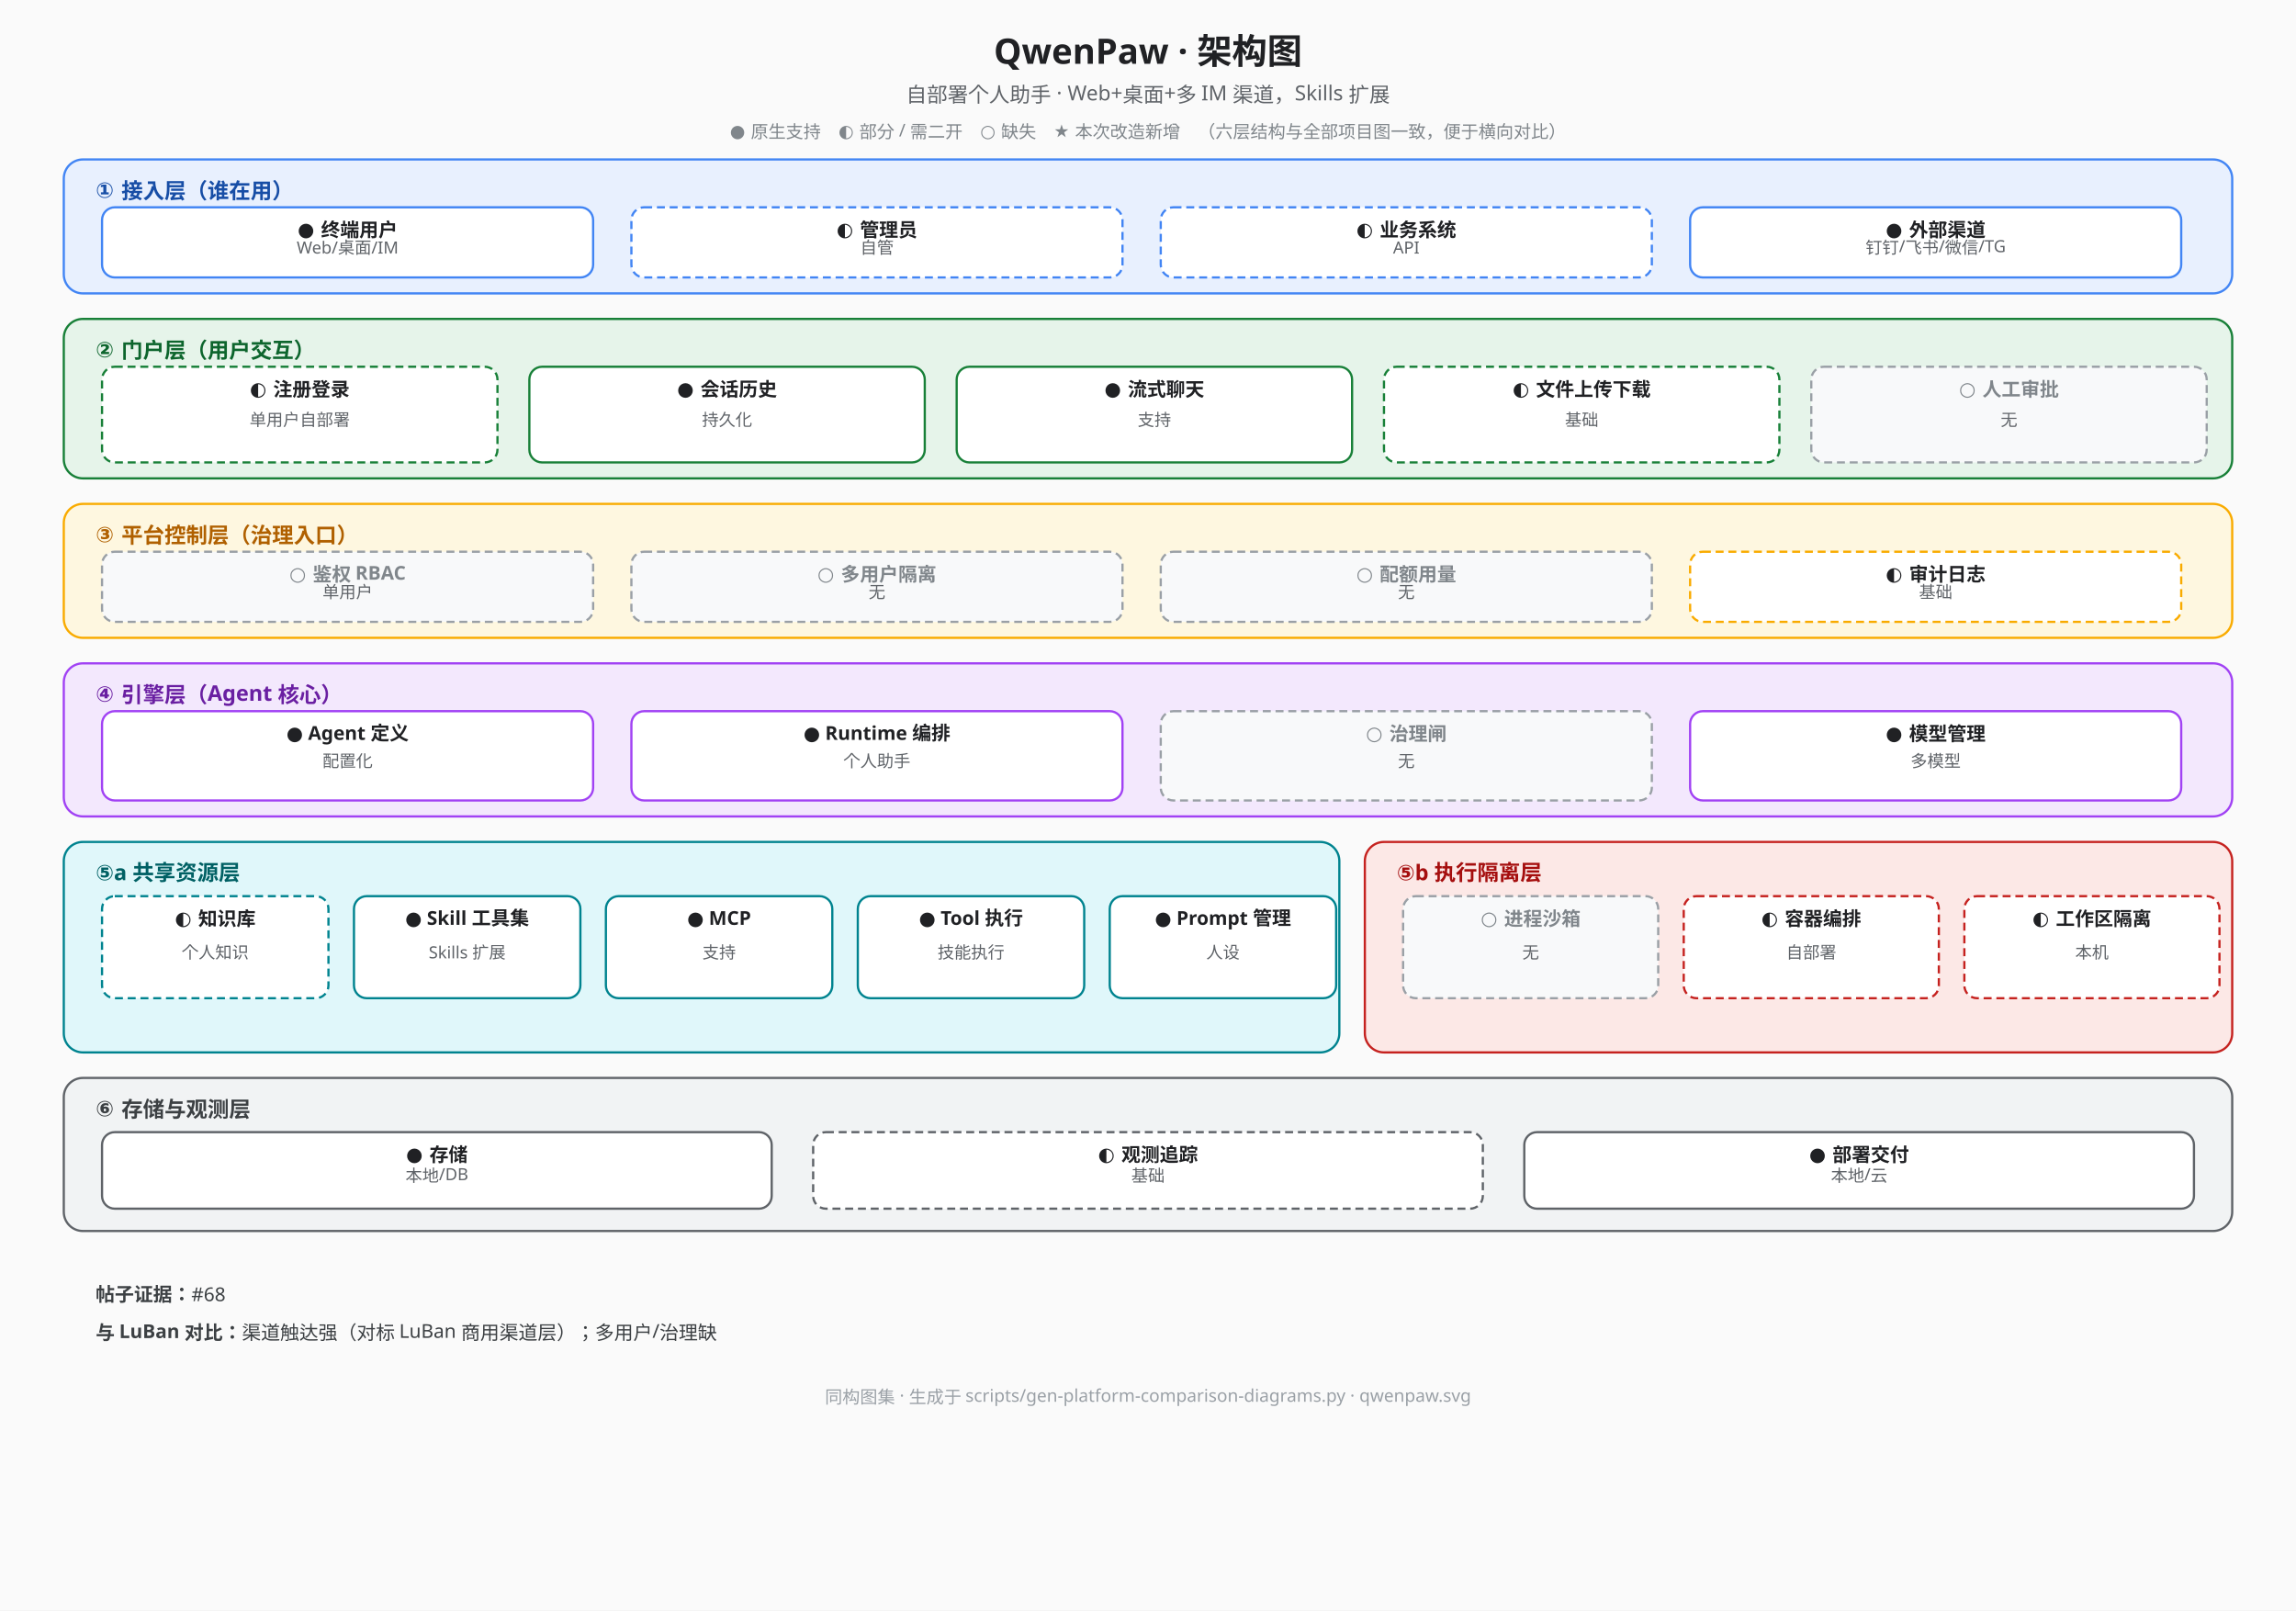
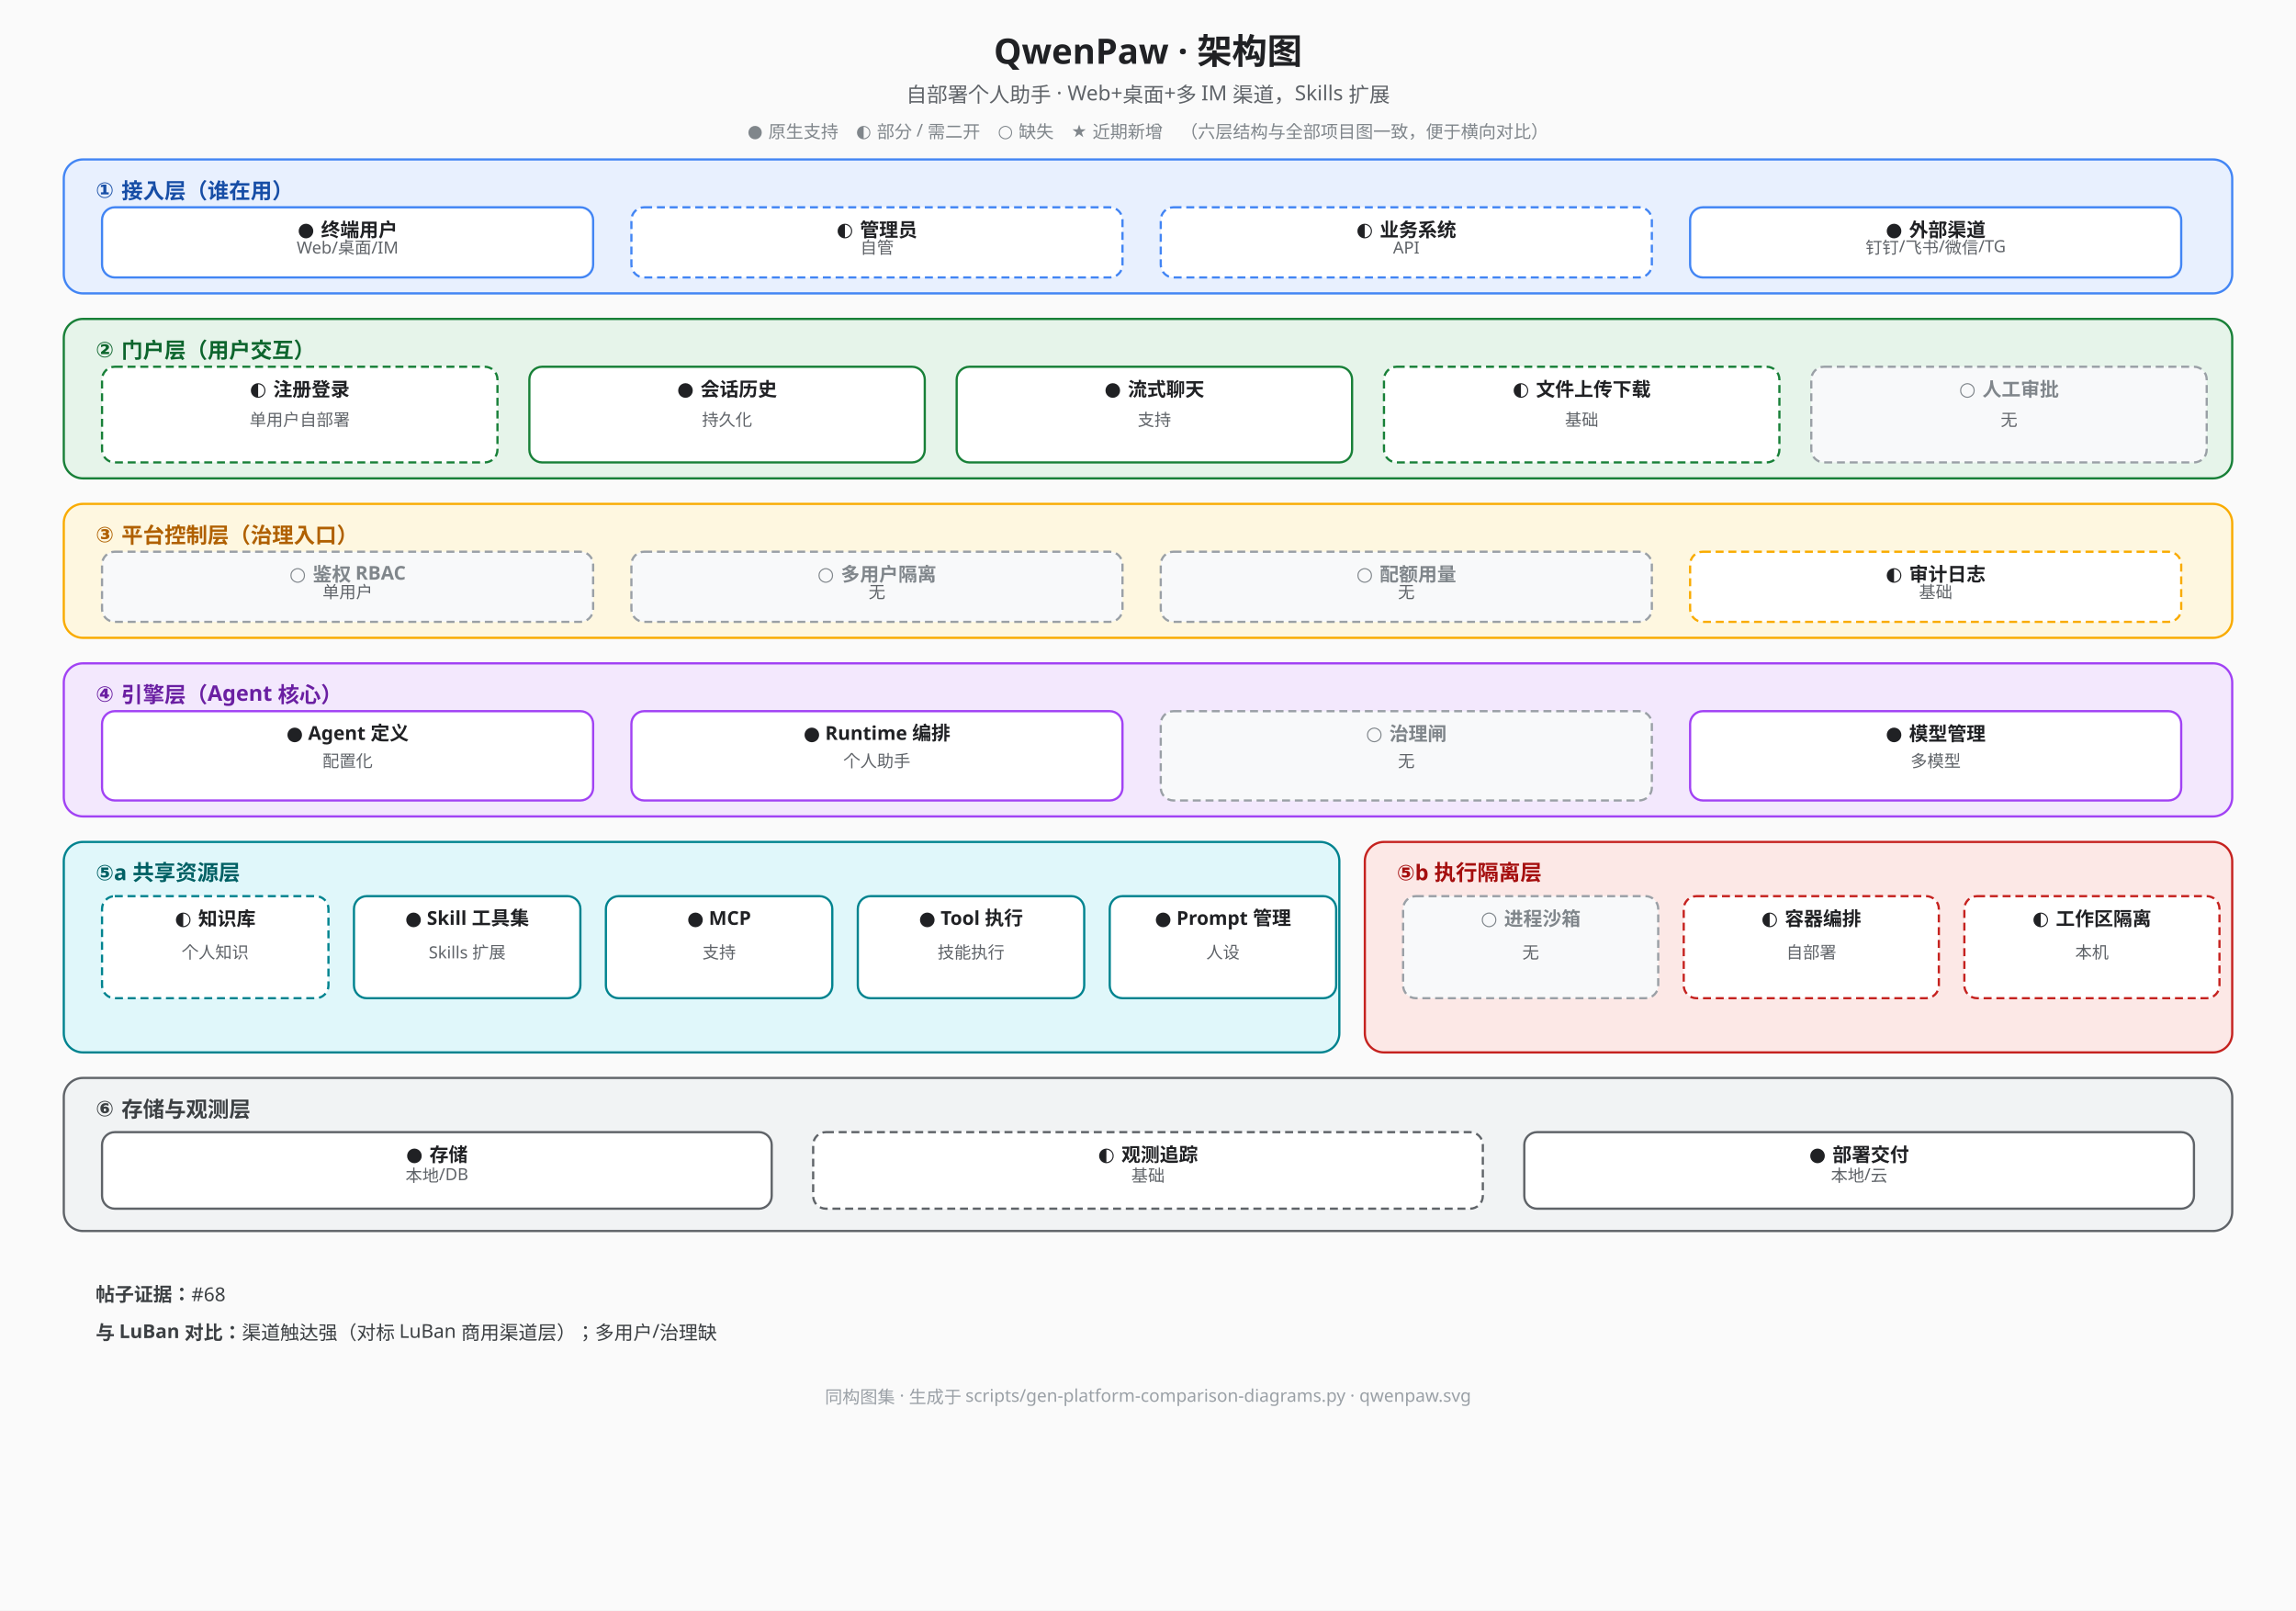
<svg xmlns="http://www.w3.org/2000/svg" width="1440" height="1010" viewBox="0 0 1440 1010" font-family="'PingFang SC','Microsoft YaHei',sans-serif">
  <rect width="1440" height="1010" fill="#FAFAFA" />
  <text x="720.0" y="40" text-anchor="middle" font-size="22" font-weight="700" fill="#202124">QwenPaw · 架构图</text>
  <text x="720.0" y="64" text-anchor="middle" font-size="13" fill="#5F6368">自部署个人助手 · Web+桌面+多 IM 渠道，Skills 扩展</text>
-   <text x="720.0" y="86" text-anchor="middle" font-size="11" fill="#80868B">● 原生支持　◐ 部分 / 需二开　○ 缺失　★ 本次改造新增　（六层结构与全部项目图一致，便于横向对比）</text>
+   <text x="720.0" y="86" text-anchor="middle" font-size="11" fill="#80868B">● 原生支持　◐ 部分 / 需二开　○ 缺失　★ 近期新增　（六层结构与全部项目图一致，便于横向对比）</text>
  <rect x="40" y="100" width="1360" height="84" rx="12" fill="#E8F0FE" stroke="#4285F4" stroke-width="1.4" />
  <text x="60" y="124" font-size="13.5" font-weight="700" fill="#174EA6">① 接入层（谁在用）</text>
  <rect x="64" y="130" width="308" height="44" rx="8" fill="#FFFFFF" stroke="#4285F4" stroke-width="1.4" />
  <text x="218.0" y="148" text-anchor="middle" font-size="12" font-weight="600" fill="#202124">● 终端用户</text>
  <text x="218.0" y="159.0" text-anchor="middle" font-size="10.5" fill="#5F6368">Web/桌面/IM</text>
  <rect x="396" y="130" width="308" height="44" rx="8" fill="#FFFFFF" stroke="#4285F4" stroke-dasharray="5 3" stroke-width="1.4" />
  <text x="550.0" y="148" text-anchor="middle" font-size="12" font-weight="600" fill="#202124">◐ 管理员</text>
  <text x="550.0" y="159.0" text-anchor="middle" font-size="10.5" fill="#5F6368">自管</text>
  <rect x="728" y="130" width="308" height="44" rx="8" fill="#FFFFFF" stroke="#4285F4" stroke-dasharray="5 3" stroke-width="1.4" />
  <text x="882.0" y="148" text-anchor="middle" font-size="12" font-weight="600" fill="#202124">◐ 业务系统</text>
  <text x="882.0" y="159.0" text-anchor="middle" font-size="10.5" fill="#5F6368">API</text>
  <rect x="1060" y="130" width="308" height="44" rx="8" fill="#FFFFFF" stroke="#4285F4" stroke-width="1.4" />
  <text x="1214.0" y="148" text-anchor="middle" font-size="12" font-weight="600" fill="#202124">● 外部渠道</text>
  <text x="1214.0" y="159.0" text-anchor="middle" font-size="10.5" fill="#5F6368">钉钉/飞书/微信/TG</text>
  <rect x="40" y="200" width="1360" height="100" rx="12" fill="#E6F4EA" stroke="#188038" stroke-width="1.4" />
  <text x="60" y="224" font-size="13.5" font-weight="700" fill="#0D652D">② 门户层（用户交互）</text>
  <rect x="64" y="230" width="248" height="60" rx="8" fill="#FFFFFF" stroke="#188038" stroke-dasharray="5 3" stroke-width="1.4" />
  <text x="188.0" y="248" text-anchor="middle" font-size="12" font-weight="600" fill="#202124">◐ 注册登录</text>
  <text x="188.0" y="267.0" text-anchor="middle" font-size="10.5" fill="#5F6368">单用户自部署</text>
  <rect x="332" y="230" width="248" height="60" rx="8" fill="#FFFFFF" stroke="#188038" stroke-width="1.4" />
  <text x="456.0" y="248" text-anchor="middle" font-size="12" font-weight="600" fill="#202124">● 会话历史</text>
  <text x="456.0" y="267.0" text-anchor="middle" font-size="10.5" fill="#5F6368">持久化</text>
  <rect x="600" y="230" width="248" height="60" rx="8" fill="#FFFFFF" stroke="#188038" stroke-width="1.4" />
  <text x="724.0" y="248" text-anchor="middle" font-size="12" font-weight="600" fill="#202124">● 流式聊天</text>
  <text x="724.0" y="267.0" text-anchor="middle" font-size="10.5" fill="#5F6368">支持</text>
  <rect x="868" y="230" width="248" height="60" rx="8" fill="#FFFFFF" stroke="#188038" stroke-dasharray="5 3" stroke-width="1.4" />
  <text x="992.0" y="248" text-anchor="middle" font-size="12" font-weight="600" fill="#202124">◐ 文件上传下载</text>
  <text x="992.0" y="267.0" text-anchor="middle" font-size="10.5" fill="#5F6368">基础</text>
  <rect x="1136" y="230" width="248" height="60" rx="8" fill="#F8F9FA" stroke="#9AA0A6" stroke-dasharray="5 3" stroke-width="1.4" />
  <text x="1260.0" y="248" text-anchor="middle" font-size="12" font-weight="600" fill="#80868B">○ 人工审批</text>
  <text x="1260.0" y="267.0" text-anchor="middle" font-size="10.5" fill="#5F6368">无</text>
  <rect x="40" y="316" width="1360" height="84" rx="12" fill="#FEF7E0" stroke="#F9AB00" stroke-width="1.4" />
  <text x="60" y="340" font-size="13.5" font-weight="700" fill="#B06000">③ 平台控制层（治理入口）</text>
  <rect x="64" y="346" width="308" height="44" rx="8" fill="#F8F9FA" stroke="#9AA0A6" stroke-dasharray="5 3" stroke-width="1.4" />
  <text x="218.0" y="364" text-anchor="middle" font-size="12" font-weight="600" fill="#80868B">○ 鉴权 RBAC</text>
  <text x="218.0" y="375.0" text-anchor="middle" font-size="10.5" fill="#5F6368">单用户</text>
  <rect x="396" y="346" width="308" height="44" rx="8" fill="#F8F9FA" stroke="#9AA0A6" stroke-dasharray="5 3" stroke-width="1.4" />
  <text x="550.0" y="364" text-anchor="middle" font-size="12" font-weight="600" fill="#80868B">○ 多用户隔离</text>
  <text x="550.0" y="375.0" text-anchor="middle" font-size="10.5" fill="#5F6368">无</text>
  <rect x="728" y="346" width="308" height="44" rx="8" fill="#F8F9FA" stroke="#9AA0A6" stroke-dasharray="5 3" stroke-width="1.4" />
  <text x="882.0" y="364" text-anchor="middle" font-size="12" font-weight="600" fill="#80868B">○ 配额用量</text>
  <text x="882.0" y="375.0" text-anchor="middle" font-size="10.5" fill="#5F6368">无</text>
  <rect x="1060" y="346" width="308" height="44" rx="8" fill="#FFFFFF" stroke="#F9AB00" stroke-dasharray="5 3" stroke-width="1.4" />
  <text x="1214.0" y="364" text-anchor="middle" font-size="12" font-weight="600" fill="#202124">◐ 审计日志</text>
  <text x="1214.0" y="375.0" text-anchor="middle" font-size="10.5" fill="#5F6368">基础</text>
  <rect x="40" y="416" width="1360" height="96" rx="12" fill="#F3E8FD" stroke="#A142F4" stroke-width="1.4" />
  <text x="60" y="440" font-size="13.5" font-weight="700" fill="#6A1FA2">④ 引擎层（Agent 核心）</text>
  <rect x="64" y="446" width="308" height="56" rx="8" fill="#FFFFFF" stroke="#A142F4" stroke-width="1.4" />
  <text x="218.0" y="464" text-anchor="middle" font-size="12" font-weight="600" fill="#202124">● Agent 定义</text>
  <text x="218.0" y="481.0" text-anchor="middle" font-size="10.5" fill="#5F6368">配置化</text>
  <rect x="396" y="446" width="308" height="56" rx="8" fill="#FFFFFF" stroke="#A142F4" stroke-width="1.4" />
  <text x="550.0" y="464" text-anchor="middle" font-size="12" font-weight="600" fill="#202124">● Runtime 编排</text>
  <text x="550.0" y="481.0" text-anchor="middle" font-size="10.5" fill="#5F6368">个人助手</text>
  <rect x="728" y="446" width="308" height="56" rx="8" fill="#F8F9FA" stroke="#9AA0A6" stroke-dasharray="5 3" stroke-width="1.4" />
  <text x="882.0" y="464" text-anchor="middle" font-size="12" font-weight="600" fill="#80868B">○ 治理闸</text>
  <text x="882.0" y="481.0" text-anchor="middle" font-size="10.5" fill="#5F6368">无</text>
  <rect x="1060" y="446" width="308" height="56" rx="8" fill="#FFFFFF" stroke="#A142F4" stroke-width="1.4" />
  <text x="1214.0" y="464" text-anchor="middle" font-size="12" font-weight="600" fill="#202124">● 模型管理</text>
  <text x="1214.0" y="481.0" text-anchor="middle" font-size="10.5" fill="#5F6368">多模型</text>
  <rect x="40" y="528" width="800" height="132" rx="12" fill="#E0F7FA" stroke="#00838F" stroke-width="1.4" />
  <text x="60" y="552" font-size="13.5" font-weight="700" fill="#006064">⑤a 共享资源层</text>
  <rect x="64" y="562" width="142" height="64" rx="8" fill="#FFFFFF" stroke="#00838F" stroke-dasharray="5 3" stroke-width="1.4" />
  <text x="135.0" y="580" text-anchor="middle" font-size="12" font-weight="600" fill="#202124">◐ 知识库</text>
  <text x="135.0" y="601.0" text-anchor="middle" font-size="10.5" fill="#5F6368">个人知识</text>
  <rect x="222" y="562" width="142" height="64" rx="8" fill="#FFFFFF" stroke="#00838F" stroke-width="1.4" />
  <text x="293.0" y="580" text-anchor="middle" font-size="12" font-weight="600" fill="#202124">● Skill 工具集</text>
  <text x="293.0" y="601.0" text-anchor="middle" font-size="10.5" fill="#5F6368">Skills 扩展</text>
  <rect x="380" y="562" width="142" height="64" rx="8" fill="#FFFFFF" stroke="#00838F" stroke-width="1.4" />
  <text x="451.0" y="580" text-anchor="middle" font-size="12" font-weight="600" fill="#202124">● MCP</text>
  <text x="451.0" y="601.0" text-anchor="middle" font-size="10.5" fill="#5F6368">支持</text>
  <rect x="538" y="562" width="142" height="64" rx="8" fill="#FFFFFF" stroke="#00838F" stroke-width="1.4" />
  <text x="609.0" y="580" text-anchor="middle" font-size="12" font-weight="600" fill="#202124">● Tool 执行</text>
  <text x="609.0" y="601.0" text-anchor="middle" font-size="10.5" fill="#5F6368">技能执行</text>
  <rect x="696" y="562" width="142" height="64" rx="8" fill="#FFFFFF" stroke="#00838F" stroke-width="1.4" />
  <text x="767.0" y="580" text-anchor="middle" font-size="12" font-weight="600" fill="#202124">● Prompt 管理</text>
  <text x="767.0" y="601.0" text-anchor="middle" font-size="10.5" fill="#5F6368">人设</text>
  <rect x="856" y="528" width="544" height="132" rx="12" fill="#FCE8E6" stroke="#C5221F" stroke-width="1.4" />
  <text x="876" y="552" font-size="13.5" font-weight="700" fill="#A50E0E">⑤b 执行隔离层</text>
  <rect x="880" y="562" width="160" height="64" rx="8" fill="#F8F9FA" stroke="#9AA0A6" stroke-dasharray="5 3" stroke-width="1.4" />
  <text x="960.0" y="580" text-anchor="middle" font-size="12" font-weight="600" fill="#80868B">○ 进程沙箱</text>
  <text x="960.0" y="601.0" text-anchor="middle" font-size="10.5" fill="#5F6368">无</text>
  <rect x="1056" y="562" width="160" height="64" rx="8" fill="#FFFFFF" stroke="#C5221F" stroke-dasharray="5 3" stroke-width="1.4" />
  <text x="1136.0" y="580" text-anchor="middle" font-size="12" font-weight="600" fill="#202124">◐ 容器编排</text>
  <text x="1136.0" y="601.0" text-anchor="middle" font-size="10.5" fill="#5F6368">自部署</text>
  <rect x="1232" y="562" width="160" height="64" rx="8" fill="#FFFFFF" stroke="#C5221F" stroke-dasharray="5 3" stroke-width="1.4" />
  <text x="1312.0" y="580" text-anchor="middle" font-size="12" font-weight="600" fill="#202124">◐ 工作区隔离</text>
  <text x="1312.0" y="601.0" text-anchor="middle" font-size="10.5" fill="#5F6368">本机</text>
  <rect x="40" y="676" width="1360" height="96" rx="12" fill="#F1F3F4" stroke="#5F6368" stroke-width="1.4" />
  <text x="60" y="700" font-size="13.5" font-weight="700" fill="#3C4043">⑥ 存储与观测层</text>
  <rect x="64" y="710" width="420" height="48" rx="8" fill="#FFFFFF" stroke="#5F6368" stroke-width="1.4" />
  <text x="274.0" y="728" text-anchor="middle" font-size="12" font-weight="600" fill="#202124">● 存储</text>
  <text x="274.0" y="741.0" text-anchor="middle" font-size="10.5" fill="#5F6368">本地/DB</text>
  <rect x="510" y="710" width="420" height="48" rx="8" fill="#FFFFFF" stroke="#5F6368" stroke-dasharray="5 3" stroke-width="1.4" />
  <text x="720.0" y="728" text-anchor="middle" font-size="12" font-weight="600" fill="#202124">◐ 观测追踪</text>
  <text x="720.0" y="741.0" text-anchor="middle" font-size="10.5" fill="#5F6368">基础</text>
  <rect x="956" y="710" width="420" height="48" rx="8" fill="#FFFFFF" stroke="#5F6368" stroke-width="1.4" />
  <text x="1166.0" y="728" text-anchor="middle" font-size="12" font-weight="600" fill="#202124">● 部署交付</text>
  <text x="1166.0" y="741.0" text-anchor="middle" font-size="10.5" fill="#5F6368">本地/云</text>
  <text x="60" y="816" font-size="12" fill="#3C4043">
    <tspan font-weight="700">帖子证据：</tspan>#68</text>
  <text x="60" y="840" font-size="12" fill="#3C4043">
    <tspan font-weight="700">与 LuBan 对比：</tspan>渠道触达强（对标 LuBan 商用渠道层）；多用户/治理缺</text>
  <text x="720.0" y="880" text-anchor="middle" font-size="11" fill="#9AA0A6">同构图集 · 生成于 scripts/gen-platform-comparison-diagrams.py · qwenpaw.svg</text>
</svg>
